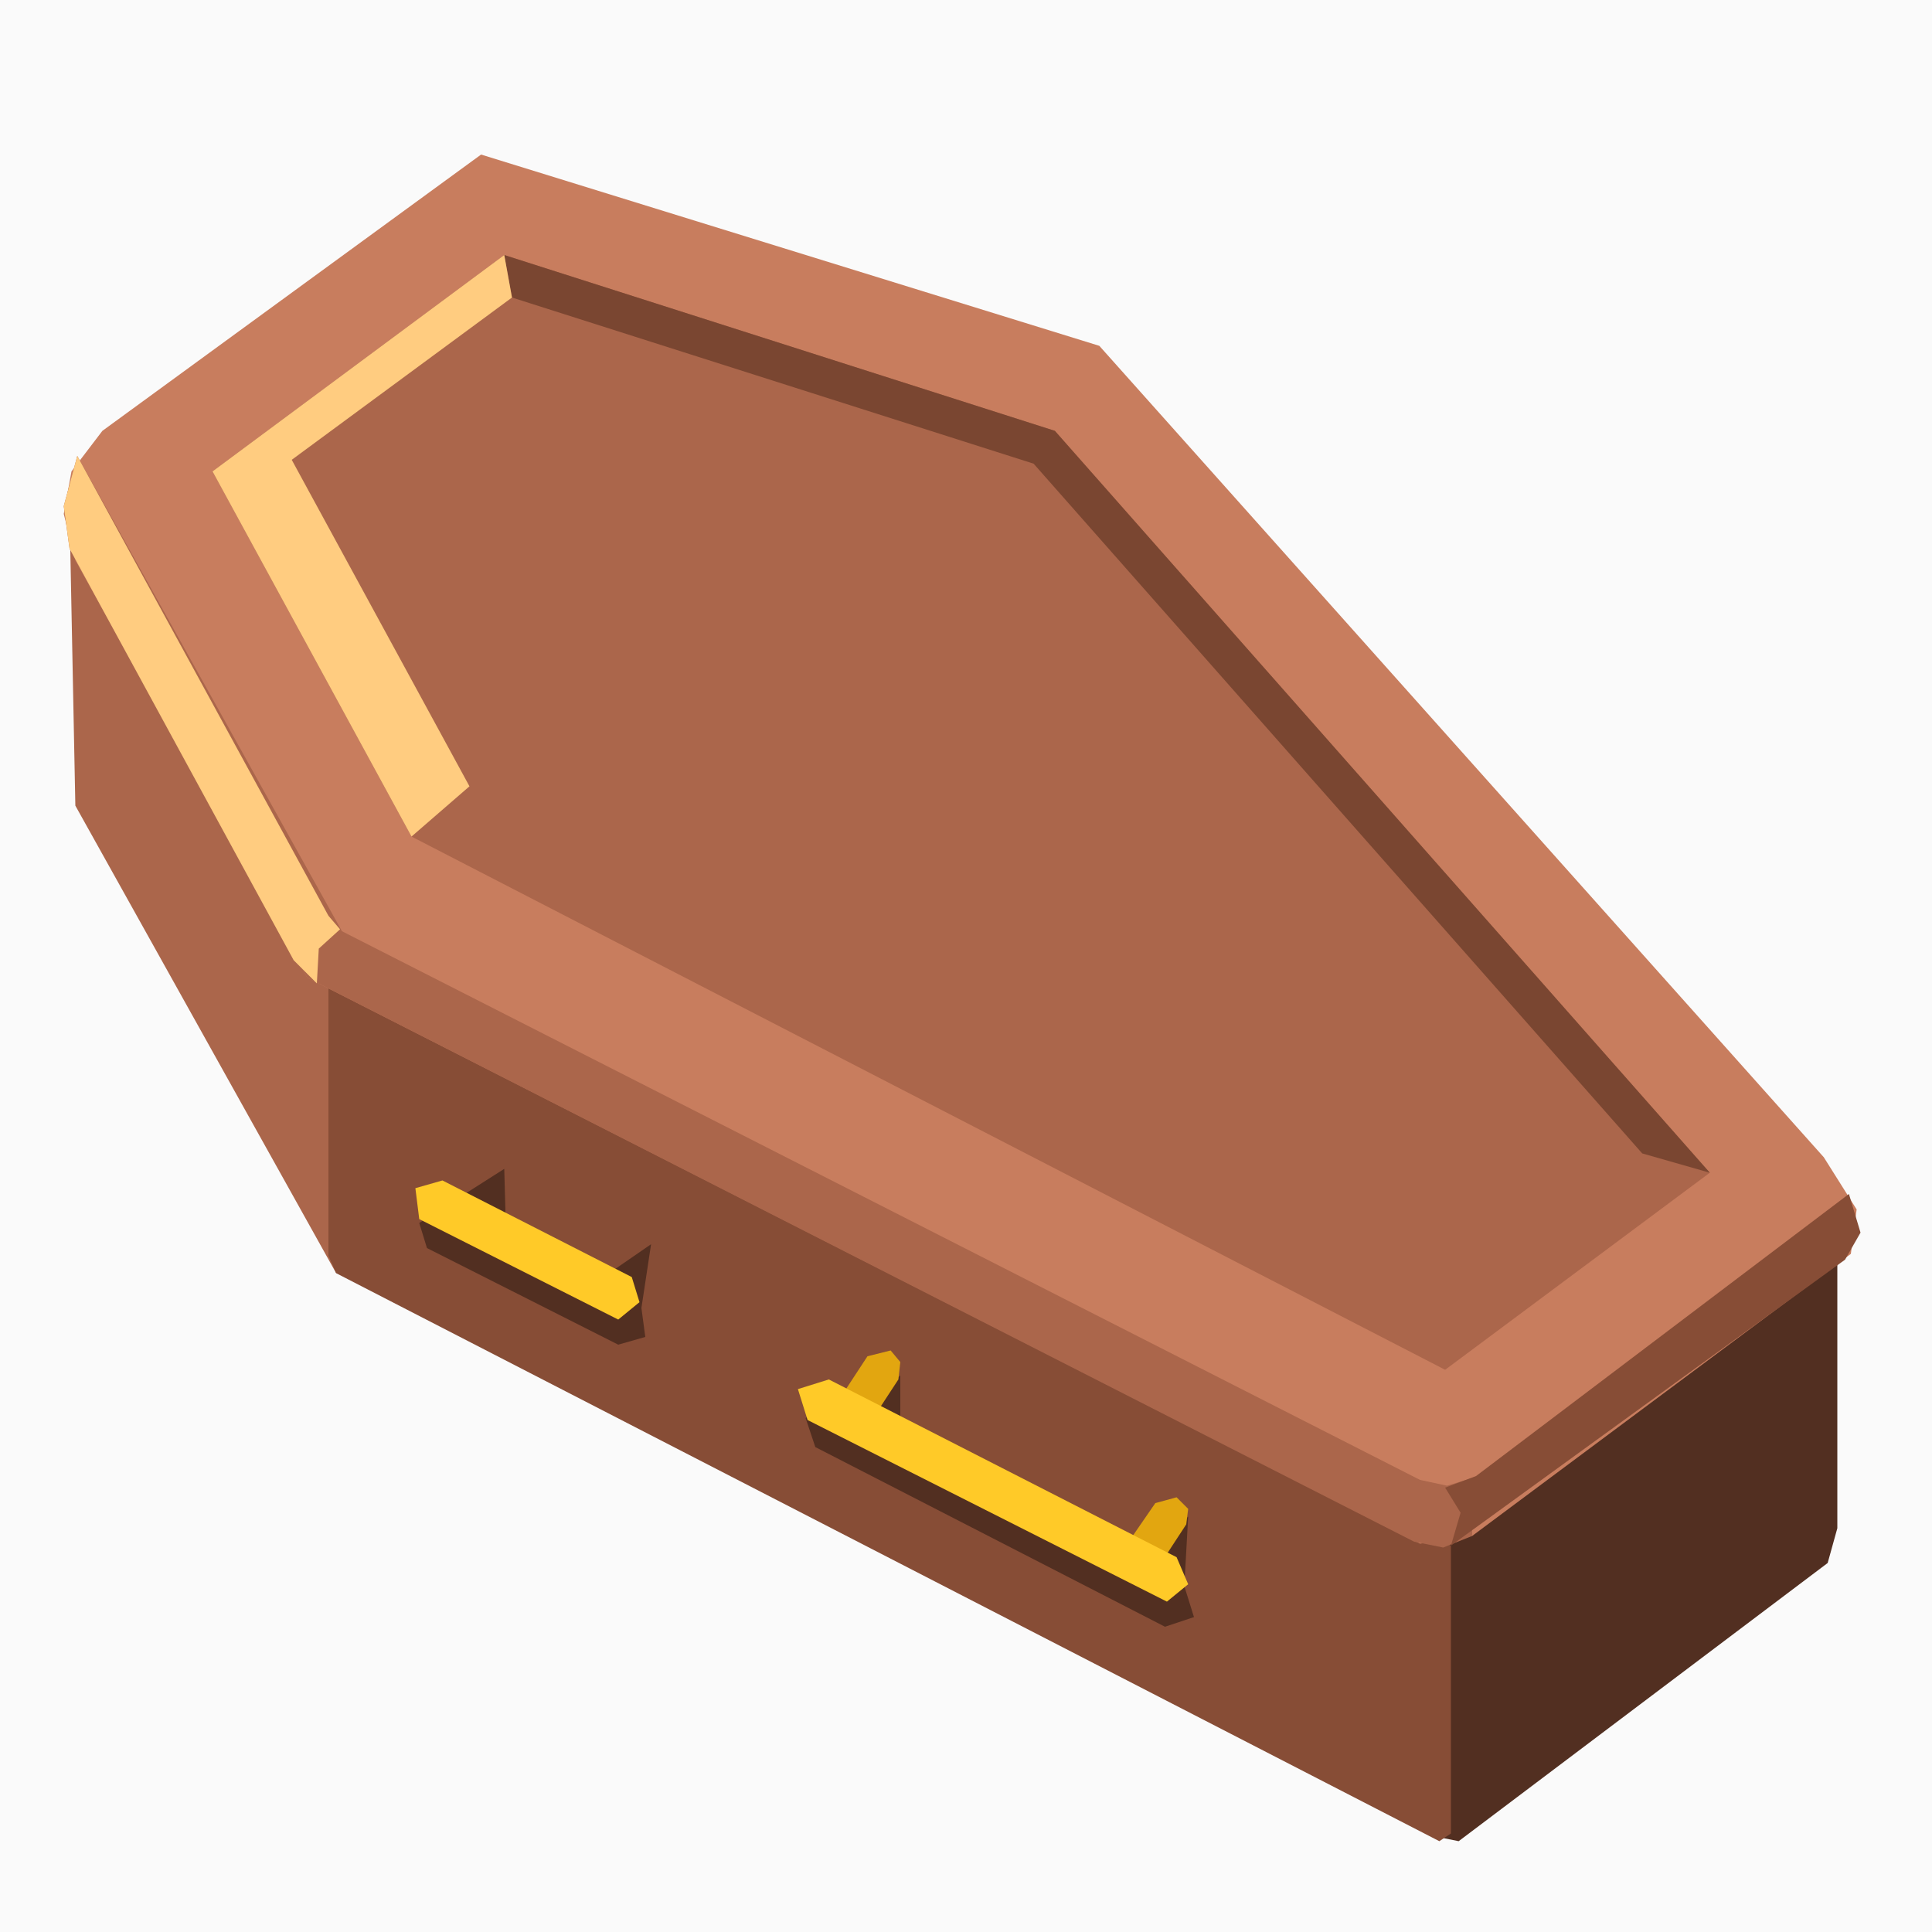
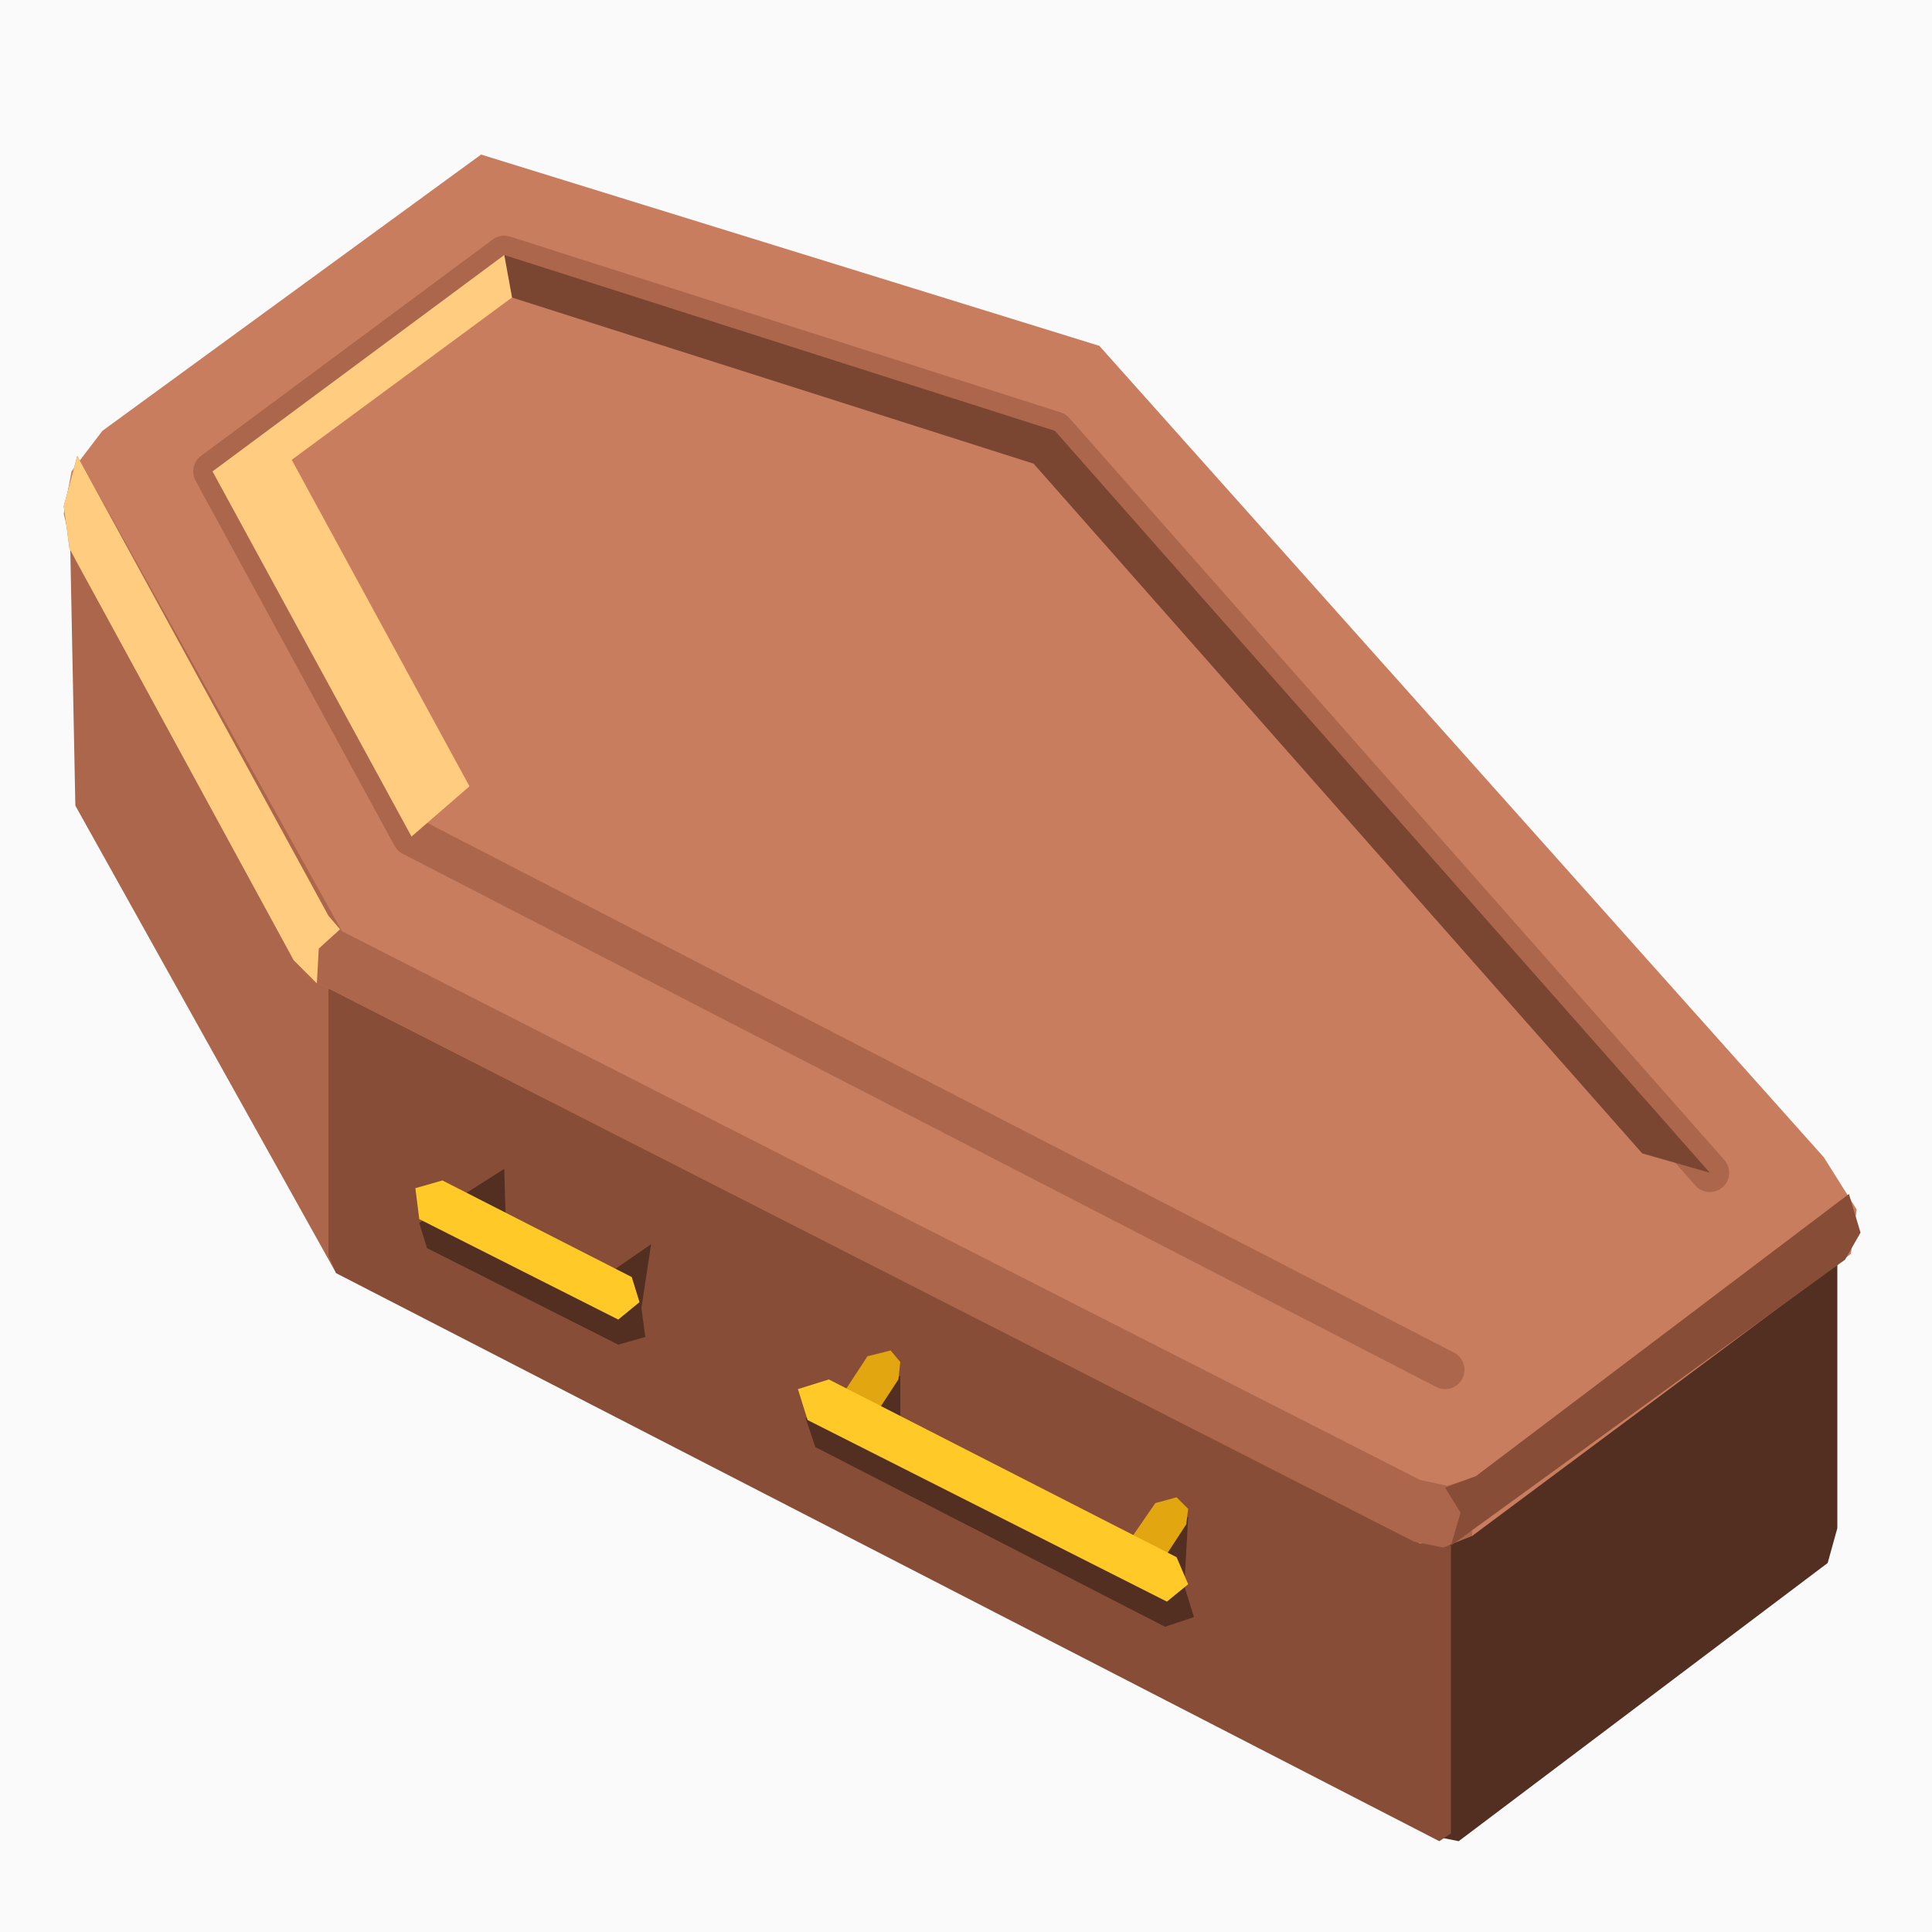
<svg xmlns="http://www.w3.org/2000/svg" viewBox="0 0 100 100" width="200" height="200">
  <rect width="100" height="100" fill="#fafafa" />
  <polygon points="95.1,64.4 95.1,79.1 94.6,80.9 75.5,95.3 74,95 74,80" fill="#522F21" />
  <polygon points="3.9,41.7 17.4,65.9 17.5,51 3.6,26.5" fill="#AB664B" />
  <polygon points="75.1,94.9 75.1,80 17,50.1 17,65 17.4,65.9 74.5,95.3" fill="#874D36" />
  <polygon points="94.4,59.9 56.9,17.9 24.9,8 5.3,22.3 3.7,24.4 3.3,26.6 3.9,29 15.9,50.6 73.5,79.9 76.2,79.5 95.8,64.9 96.1,62.6" fill="#C87D5E" />
-   <polygon points="74.8,70.9 21.3,43.3 11,24.4 26.1,13.2 54.6,22.3 88.5,60.7" fill="#AB664B" />
+   <polyline points="74.8,70.9 21.3,43.3 11,24.4 26.1,13.2 54.6,22.3 88.5,60.7" fill="none" stroke="#AB664B" stroke-width="2" stroke-linecap="round" stroke-linejoin="round" />
  <polygon points="54.6,22.3 26.1,13.2 26.5,15.4 53.5,24 85,59.7 88.5,60.7" fill="#7A4631" />
  <polygon points="33.2,67.7 33.7,64.4 30.8,66.4 26.2,64.1 26.1,60.5 21.7,63.3 22.1,64.6 32,69.6 33.4,69.2" fill="#522F21" />
  <polygon points="61.3,82.1 61.5,78.5 58.6,80.7 46.6,74.6 46.6,71.2 44,73.2 42.7,72.7 41.7,73.4 42.2,74.9 60.3,84.2 61.8,83.7" fill="#522F21" />
  <polygon points="43.9,74.4 43,74 43,73.1 44.9,70.2 46.1,69.9 46.6,70.5 46.5,71.4 44.8,74" fill="#E2A610" />
  <polygon points="58.8,82 57.9,81.6 57.8,80.7 59.8,77.8 60.9,77.5 61.5,78.1 61.4,78.9 59.7,81.5" fill="#E2A610" />
  <polygon points="60.4,82.9 41.8,73.5 41.3,71.9 42.9,71.4 60.9,80.6 61.5,82" fill="#FFCA28" />
  <polygon points="32,68.3 21.7,63.1 21.5,61.5 22.9,61.1 32.7,66.1 33.1,67.4" fill="#FFCA28" />
  <polygon points="11,24.4 26.1,13.2 26.5,15.4 15.1,23.8 24.3,40.7 21.3,43.3" fill="#FFCC80" />
  <polygon points="73.5,76.6 17.7,48.2 4,23.6 3.3,26.2 3.6,28.4 15.9,50.6 73.2,79.8 74.7,80.1 76.2,79.5 76.2,76.5 74.9,76.9" fill="#AB664B" />
  <polygon points="17,47.4 4,23.6 3.3,26.2 3.6,28.4 15.2,49.7 16.4,50.9 16.5,49.1 17.6,48.1" fill="#FFCC80" />
  <polygon points="95.7,61.8 76.4,76.4 74.8,77 75.6,78.3 75.1,80 95.5,65.2 96.3,63.8" fill="#874D36" />
</svg>
